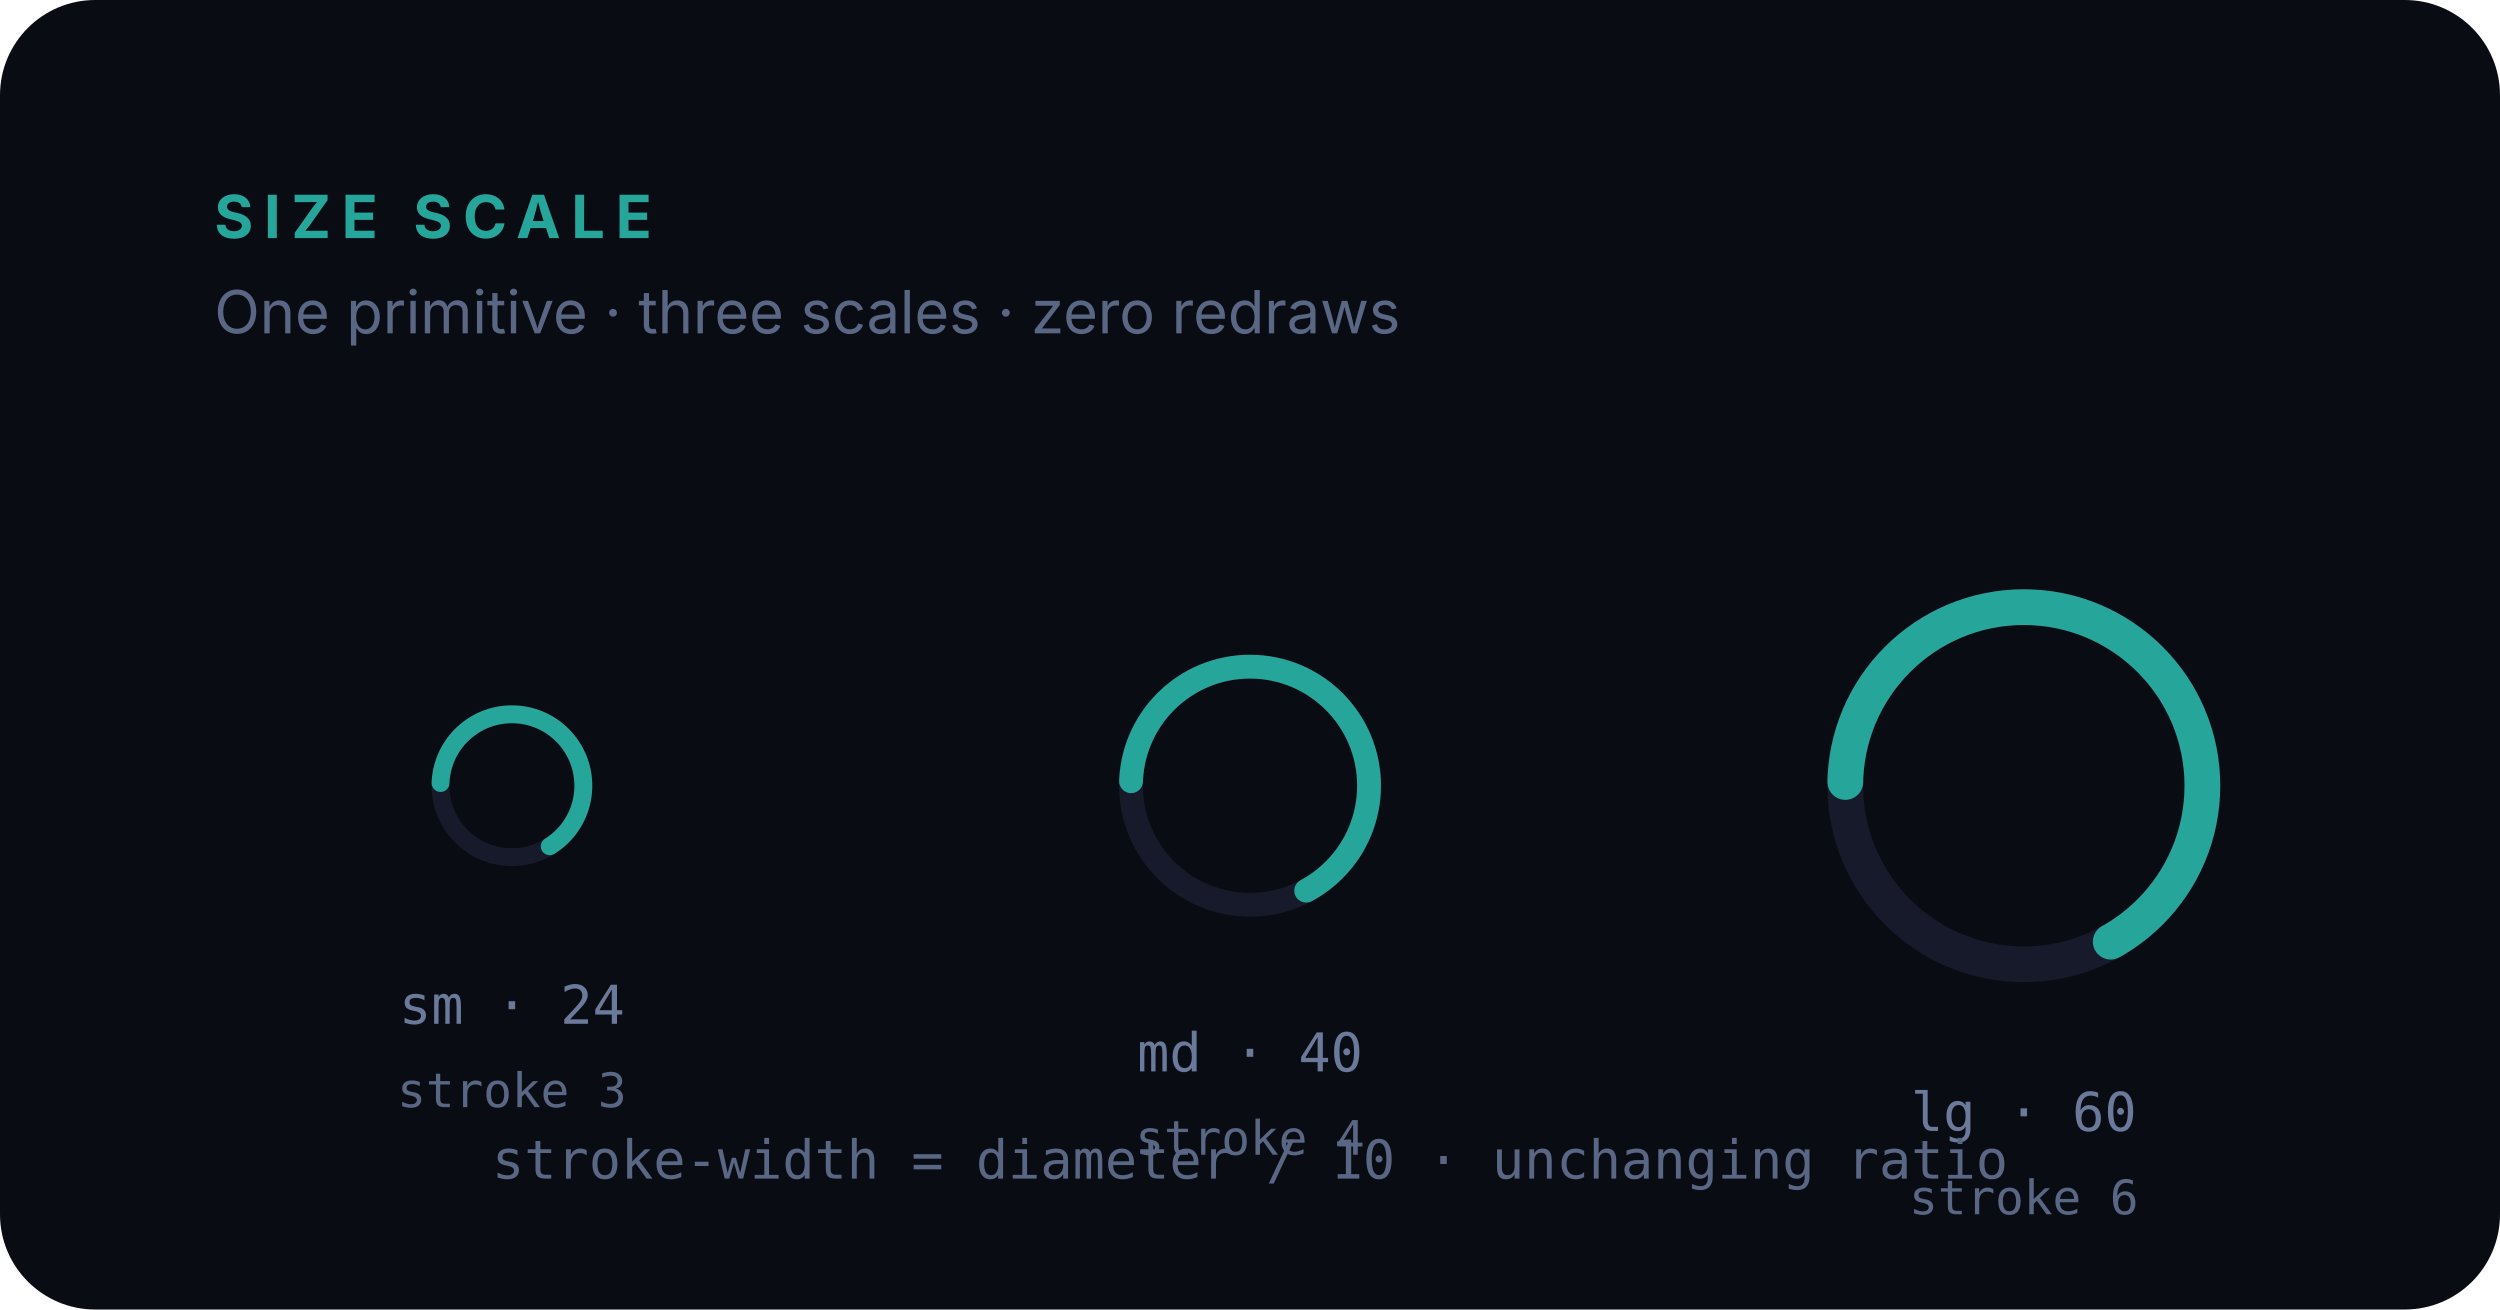
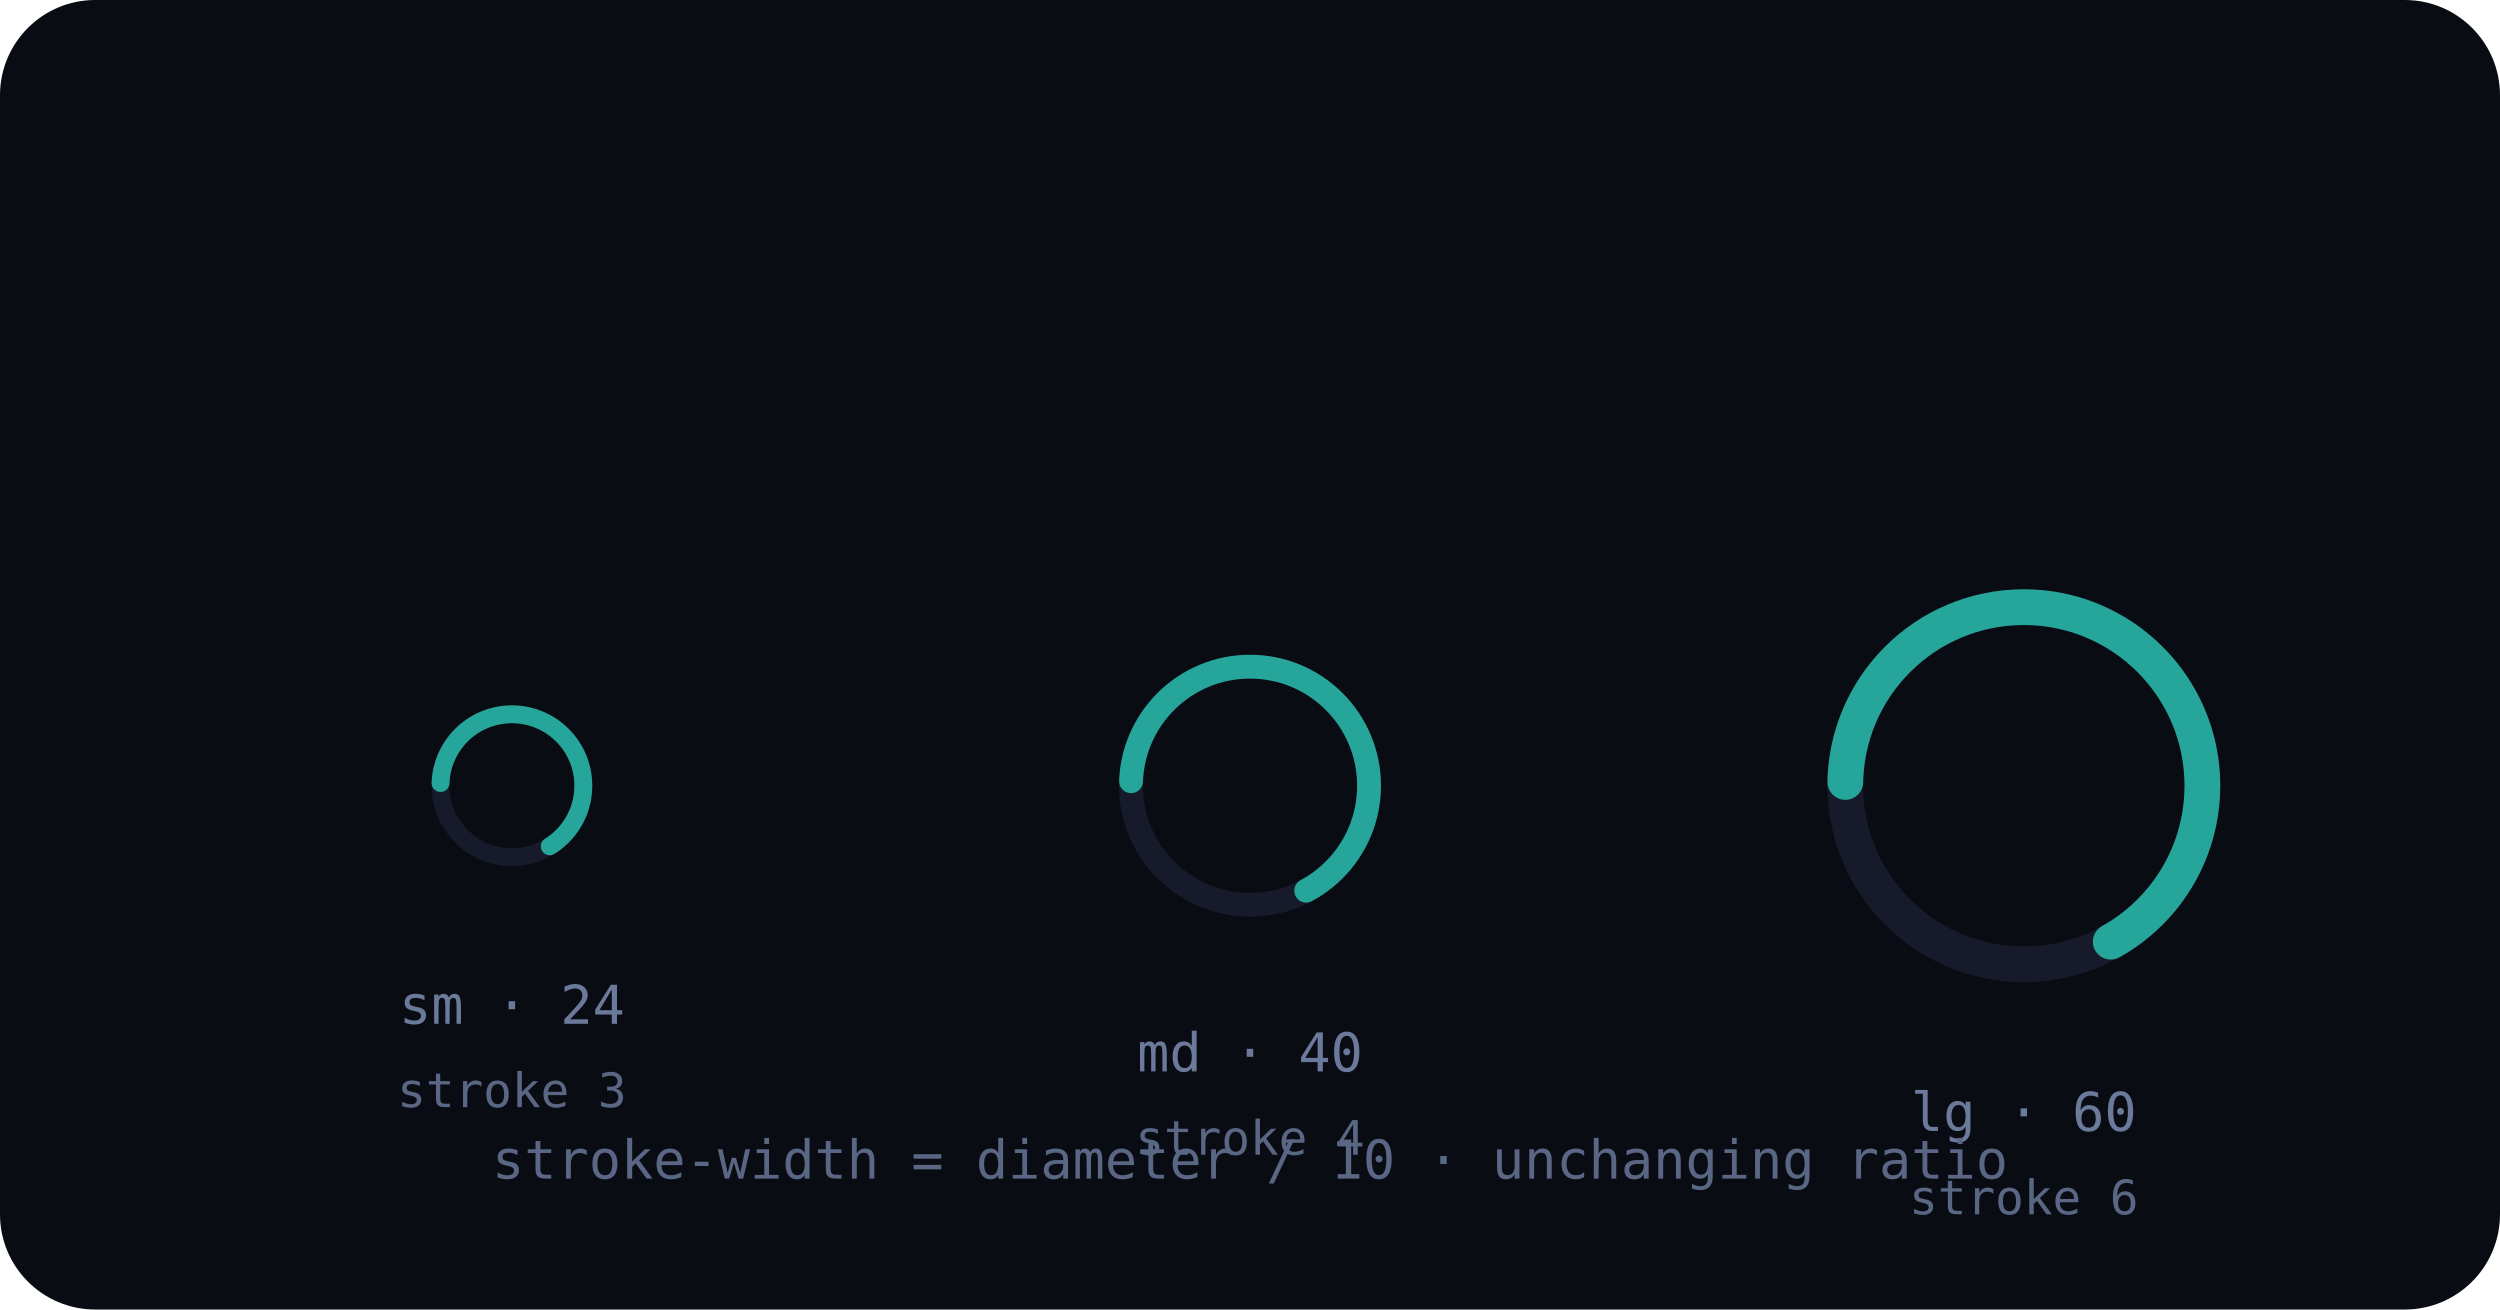
<svg xmlns="http://www.w3.org/2000/svg" width="420" height="220" viewBox="0 0 420 220" fill="none">
  <rect width="420" height="220" rx="16" fill="#0A0C14" />
-   <text x="36" y="40" font-family="'Inter', system-ui, sans-serif" font-size="10" font-weight="700" letter-spacing="0.18em" fill="#26A69A">SIZE SCALE</text>
-   <text x="36" y="56" font-family="'Inter', system-ui, sans-serif" font-size="10" fill="#5A6784">One primitive · three scales · zero redraws</text>
  <g transform="translate(86, 132)">
    <circle cx="0" cy="0" r="12" stroke="#161A2A" stroke-width="3" fill="none" />
    <circle cx="0" cy="0" r="12" stroke="#26A69A" stroke-width="3" fill="none" stroke-linecap="round" stroke-dasharray="50 26" stroke-dashoffset="19" transform="rotate(-90)" />
    <text x="0" y="40" font-family="'Menlo', 'Consolas', monospace" font-size="9" fill="#6B7A9A" text-anchor="middle">sm · 24</text>
    <text x="0" y="54" font-family="'Menlo', 'Consolas', monospace" font-size="8" fill="#5A6784" text-anchor="middle">stroke 3</text>
  </g>
  <g transform="translate(210, 132)">
    <circle cx="0" cy="0" r="20" stroke="#161A2A" stroke-width="4" fill="none" />
    <circle cx="0" cy="0" r="20" stroke="#26A69A" stroke-width="4" fill="none" stroke-linecap="round" stroke-dasharray="84 42" stroke-dashoffset="31" transform="rotate(-90)" />
    <text x="0" y="48" font-family="'Menlo', 'Consolas', monospace" font-size="9" fill="#6B7A9A" text-anchor="middle">md · 40</text>
    <text x="0" y="62" font-family="'Menlo', 'Consolas', monospace" font-size="8" fill="#5A6784" text-anchor="middle">stroke 4</text>
  </g>
  <g transform="translate(340, 132)">
    <circle cx="0" cy="0" r="30" stroke="#161A2A" stroke-width="6" fill="none" />
    <circle cx="0" cy="0" r="30" stroke="#26A69A" stroke-width="6" fill="none" stroke-linecap="round" stroke-dasharray="126 63" stroke-dashoffset="47" transform="rotate(-90)" />
    <text x="0" y="58" font-family="'Menlo', 'Consolas', monospace" font-size="9" fill="#6B7A9A" text-anchor="middle">lg · 60</text>
    <text x="0" y="72" font-family="'Menlo', 'Consolas', monospace" font-size="8" fill="#5A6784" text-anchor="middle">stroke 6</text>
  </g>
  <text x="210" y="198" font-family="'Menlo', 'Consolas', monospace" font-size="9" fill="#5A6784" text-anchor="middle">stroke-width = diameter / 10 · unchanging ratio</text>
</svg>
